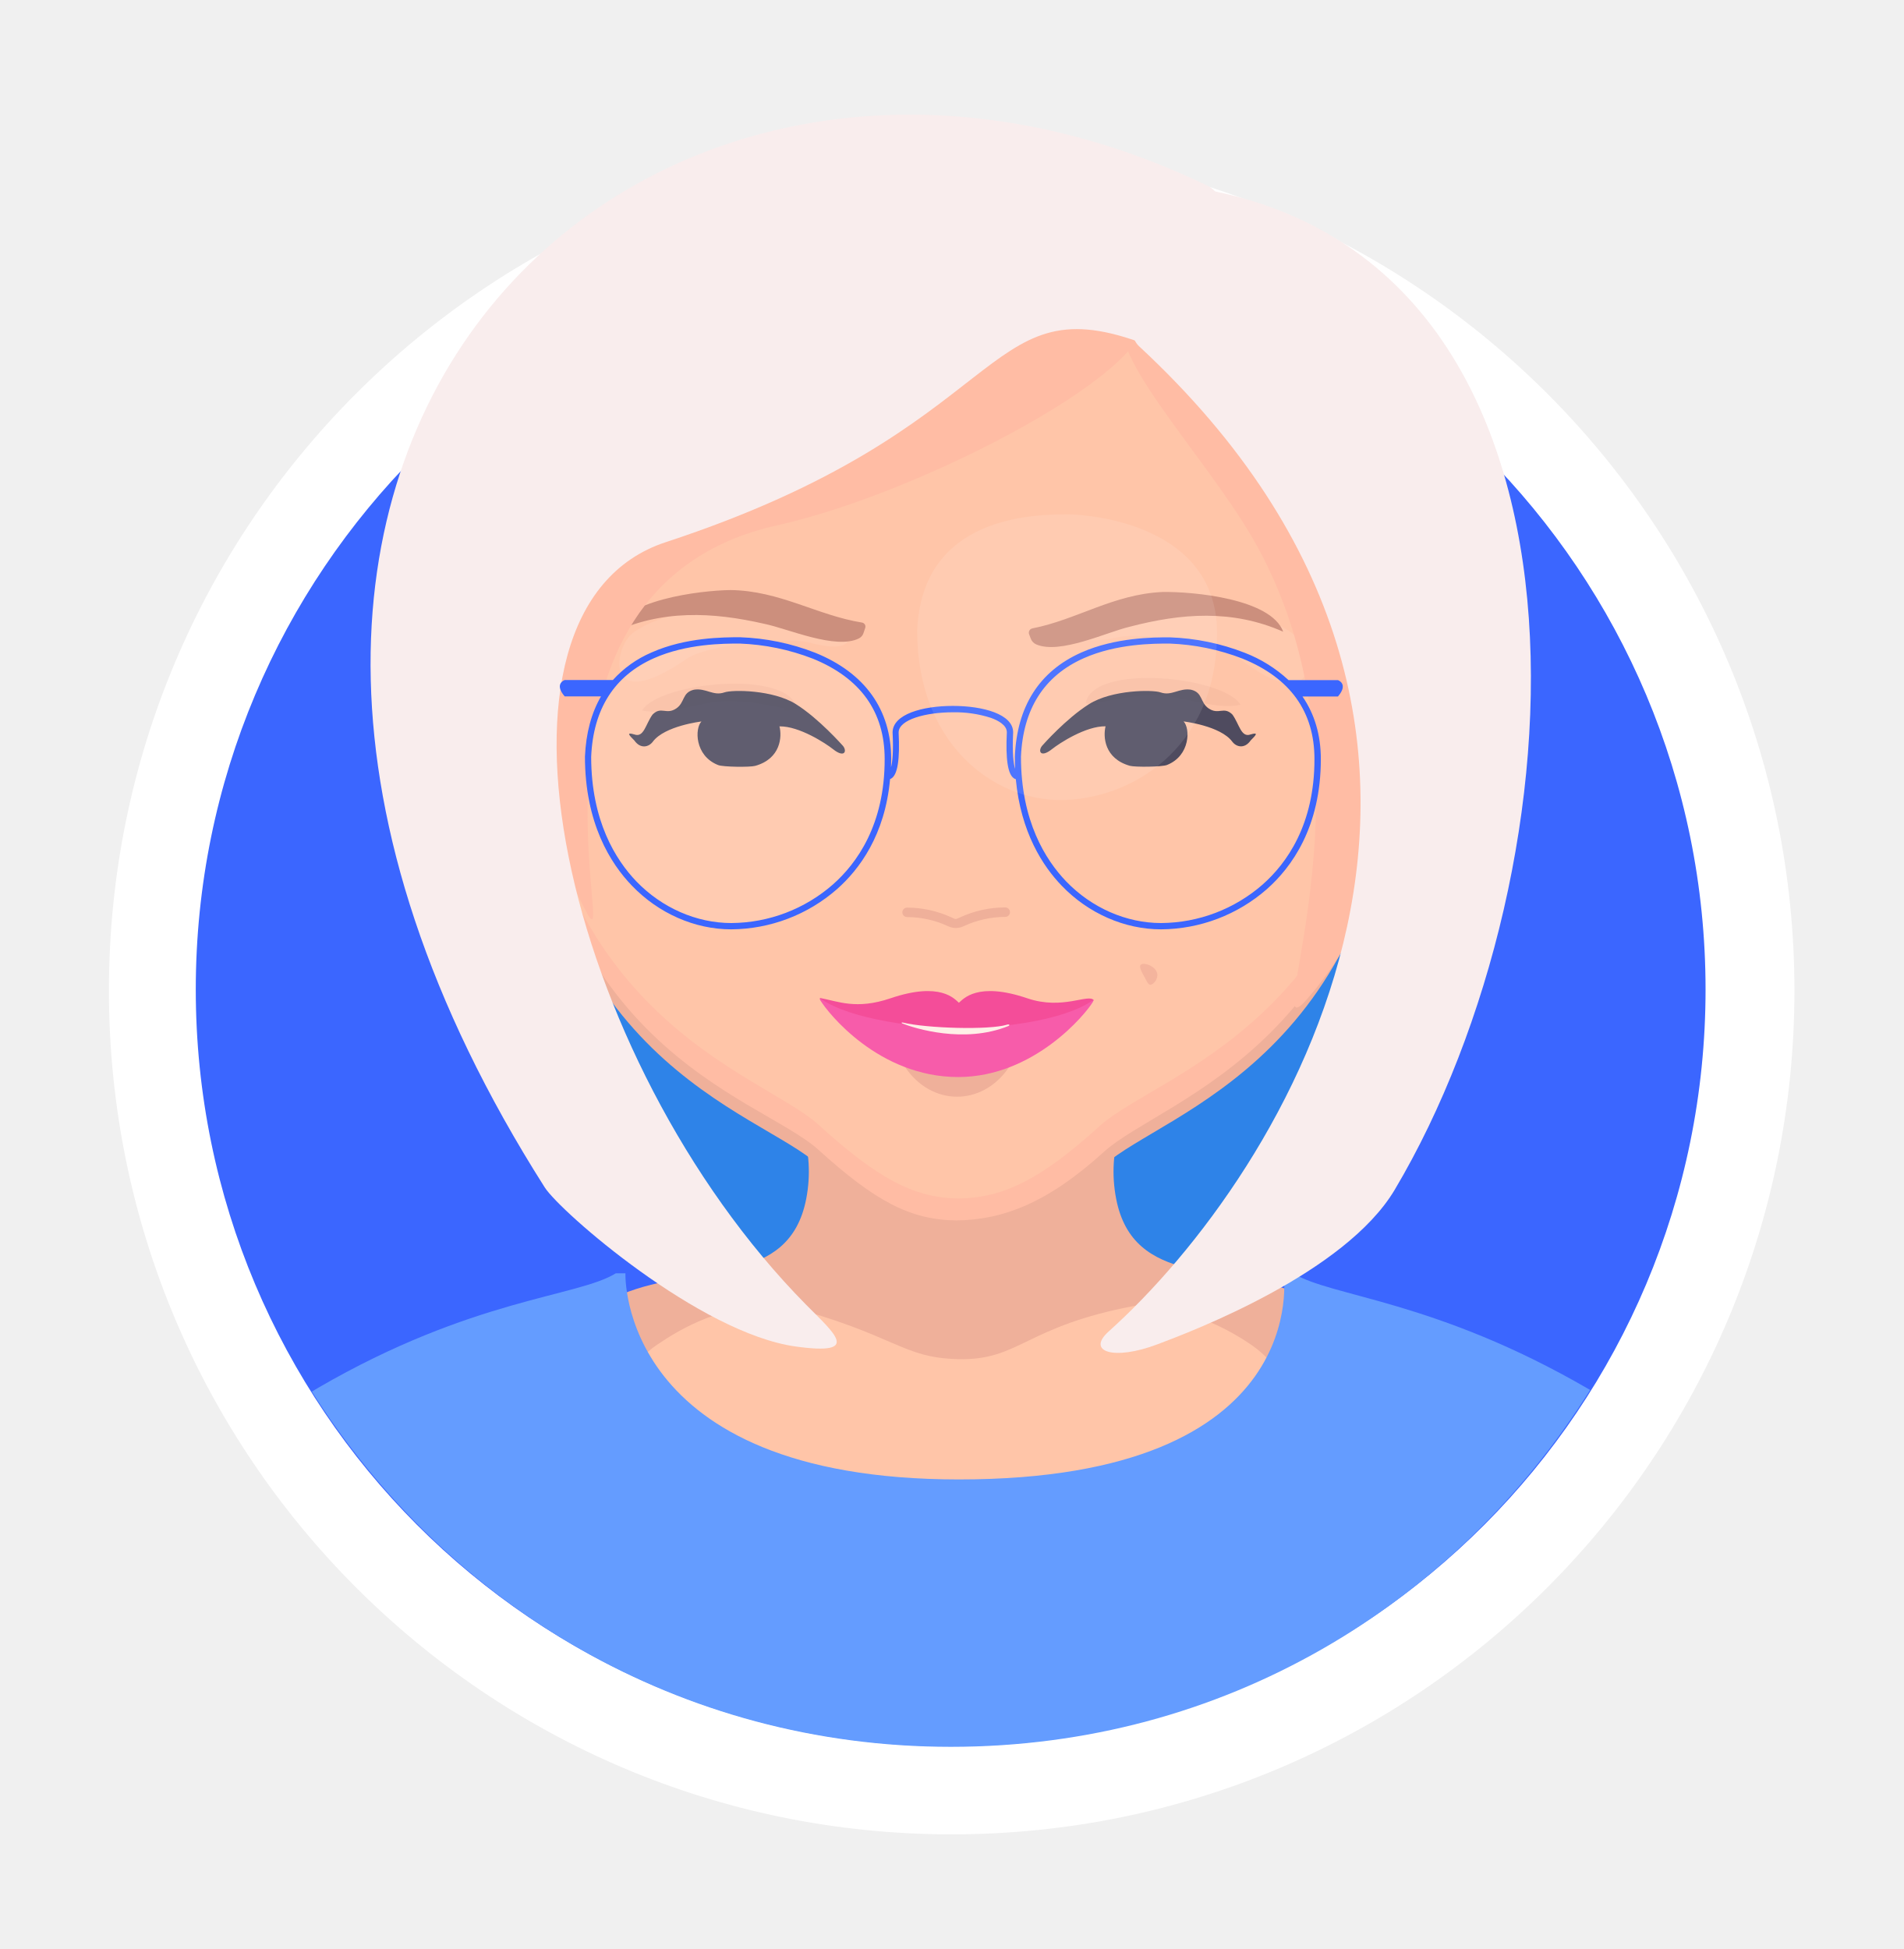
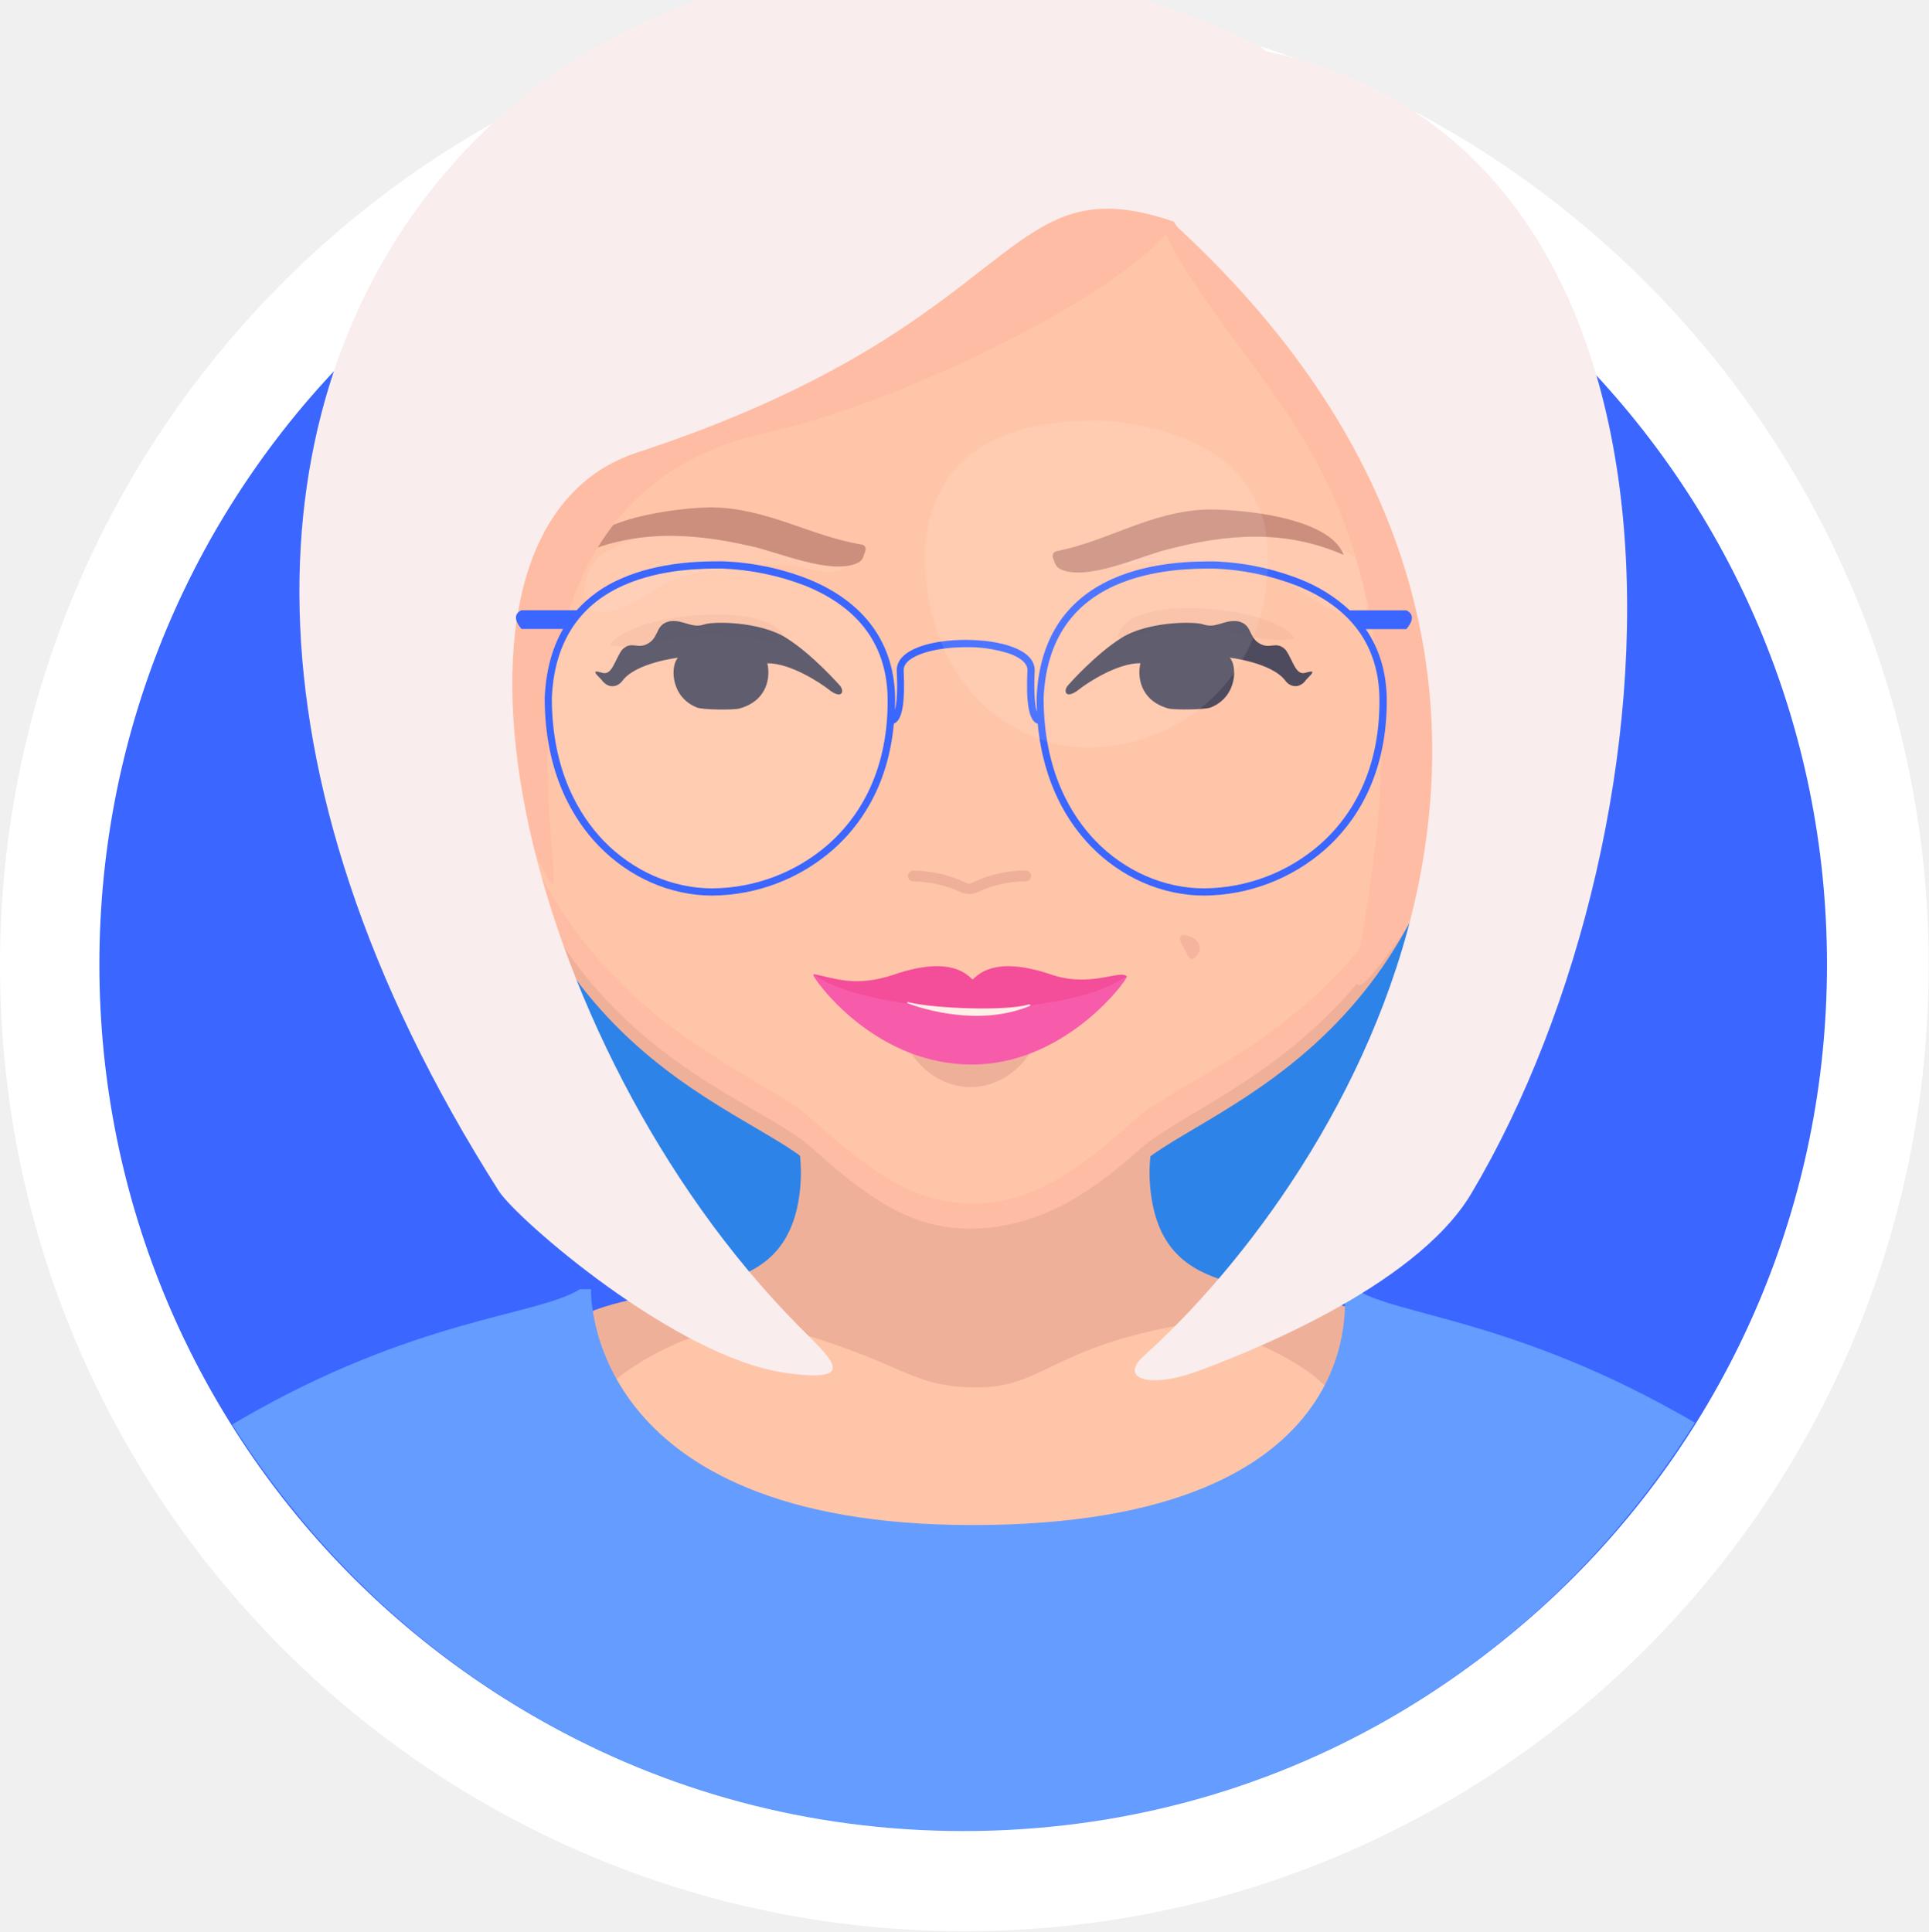
- <svg xmlns="http://www.w3.org/2000/svg" viewBox="0 0 166 170" version="1.1" xml:space="preserve" style="fill-rule:evenodd;clip-rule:evenodd;stroke-linejoin:round;stroke-miterlimit:2;">
+ <svg xmlns="http://www.w3.org/2000/svg" version="1.1" xml:space="preserve" style="fill-rule:evenodd;clip-rule:evenodd;stroke-linejoin:round;stroke-miterlimit:2;" viewBox="9.50 12.80 147.00 147.20">
  <g id="SELMA" transform="matrix(1,0,0,1,-1,-0.999995)">
    <g transform="matrix(1,0,0,1,9,11)">
      <path d="M75,150C115.593,150 148.5,117.049 148.5,76.401C148.5,35.754 115.593,2.802 75,2.802C34.407,2.802 1.5,35.754 1.5,76.401C1.5,117.049 34.407,150 75,150Z" style="fill:white;fill-rule:nonzero;" />
    </g>
    <g transform="matrix(1,0,0,1,9,11)">
      <path d="M9.074,76.311C9.074,39.855 38.553,10.31 74.913,10.31C111.274,10.31 140.749,39.853 140.749,76.311C140.749,112.769 111.274,142.322 74.906,142.322C38.538,142.322 9.074,112.767 9.074,76.311Z" style="fill:rgb(59,102,255);fill-rule:nonzero;" />
    </g>
    <g transform="matrix(1,0,0,1,9,11)">
      <path d="M92.759,70.099C92.478,70.249 92.791,70.763 93.049,71.245C93.308,71.726 93.414,71.995 93.693,71.845C93.973,71.695 94.323,71.177 94.068,70.695C93.813,70.213 93.04,69.947 92.759,70.099Z" style="fill:rgb(244,180,157);fill-rule:nonzero;" />
    </g>
    <g transform="matrix(1,0,0,1,9,11)">
      <path d="M88.825,103.167C100.423,109.794 126.433,59.76 110.136,54.12C96.913,49.541 79.236,97.687 88.825,103.167Z" style="fill:rgb(46,131,232);fill-rule:nonzero;" />
    </g>
    <g transform="matrix(1,0,0,1,9,11)">
      <path d="M62.519,103.167C50.92,109.794 24.907,59.76 41.199,54.12C54.431,49.541 72.108,97.687 62.519,103.167Z" style="fill:rgb(46,131,232);fill-rule:nonzero;" />
    </g>
    <g transform="matrix(1,0,0,1,9,11)">
      <path d="M89.345,94.563C87.684,85.997 95.594,79.874 95.594,79.874L75.828,83.56L56.063,79.874C56.063,79.874 63.973,86.003 62.314,94.568C60.816,102.256 52.764,100.208 46.277,102.871C44.159,104.993 49.601,128.025 77.106,128.025C105.195,128.025 107.204,104.697 105.382,102.871C98.89,100.203 90.834,102.248 89.345,94.563Z" style="fill:rgb(239,176,154);fill-rule:nonzero;" />
    </g>
    <g transform="matrix(1,0,0,1,9,11)">
      <path d="M74.631,126.75C74.73,126.755 74.828,126.755 74.927,126.75L74.631,126.75Z" style="fill:rgb(255,197,168);fill-rule:nonzero;" />
    </g>
    <g transform="matrix(1,0,0,1,9,11)">
      <path d="M60.47,103.874C55.208,103.565 51.306,105.937 49.308,107.292C40.255,113.48 57.36,123.759 75,123.903C92.945,124.05 111.409,113.941 100.774,107.062C98.662,105.695 95.788,104.204 91.11,103.874C81.354,105.674 80.972,108.68 75.552,108.551C70.579,108.423 70.193,106.449 60.47,103.874Z" style="fill:rgb(255,197,168);fill-rule:nonzero;" />
    </g>
    <g transform="matrix(1,0,0,1,9,11)">
      <path d="M74.93,142.365C98.695,142.365 118.908,130.02 130.681,111.239L130.584,111.181C117.12,103.353 108.077,103.124 104.787,101.062L103.946,101.062C103.946,101.062 106.729,119.043 75.63,119.043C45.856,119.043 46.547,101.062 46.547,101.062L45.704,101.062C42.418,103.124 33.223,103.227 19.761,111.044C19.574,111.153 19.387,111.265 19.199,111.382C31.008,130.023 51.283,142.365 74.93,142.365Z" style="fill:rgb(100,156,255);fill-rule:nonzero;" />
    </g>
    <g transform="matrix(1,0,0,1,9,11)">
      <path d="M74.345,3.634C56.742,4.021 36.4,19.03 37.481,51.337C38.528,82.65 58.205,86.828 63.388,91.63C71.195,98.868 78.536,100.491 88.294,91.643C93.526,86.897 113.153,82.399 114.202,51.092C115.269,18.792 92.011,4.021 74.345,3.634Z" style="fill:rgb(239,176,154);fill-rule:nonzero;" />
    </g>
    <g transform="matrix(1,0,0,1,9,11)">
      <path d="M74.345,2.609C56.742,2.997 36.394,17.846 37.475,50.154C38.522,81.467 58.149,85.546 63.382,90.293C68.347,94.793 71.392,96.398 75.405,96.451C79.453,96.398 83.324,94.964 88.284,90.464C93.518,85.714 113.143,81.062 114.192,49.755C115.269,17.457 92.015,2.997 74.345,2.609Z" style="fill:rgb(255,188,164);fill-rule:nonzero;" />
    </g>
    <g transform="matrix(1,0,0,1,9,11)">
      <path d="M75.364,1.776C57.761,1.776 36.394,15.213 37.475,47.527C38.522,78.841 58.149,83.357 63.383,88.101C68.339,92.601 71.573,94.499 75.577,94.534C79.631,94.499 82.931,92.725 87.901,88.219C93.135,83.472 113.143,78.871 114.192,47.565C115.269,15.252 93.041,1.776 75.364,1.776Z" style="fill:rgb(255,197,168);fill-rule:nonzero;" />
    </g>
    <g transform="matrix(1,0,0,1,9,11)">
      <path d="M91.543,74.113C91.262,74.262 91.573,74.775 91.833,75.257C92.093,75.739 92.198,76.007 92.477,75.853C92.756,75.7 93.104,75.19 92.852,74.708C92.599,74.226 91.822,73.96 91.543,74.113Z" style="fill:rgb(244,180,157);fill-rule:nonzero;" />
    </g>
    <g transform="matrix(1,0,0,1,9,11)">
      <g opacity="0.6">
        <path d="M86.693,51.309C87.025,51.474 87.353,51.474 87.849,51.474L87.682,51.309C89.328,50.979 90.976,50.649 92.622,50.649C95.092,50.649 97.892,51.962 100.197,51.474C98.716,49.001 87.353,47.844 86.693,51.309Z" style="fill:rgb(239,176,154);fill-opacity:0.6;fill-rule:nonzero;" />
      </g>
    </g>
    <g transform="matrix(1,0,0,1,9,11)">
      <g opacity="0.6">
        <path d="M47.998,51.969C50.303,52.462 53.103,51.144 55.573,51.144C57.219,51.144 58.865,51.474 60.513,51.802L60.348,51.969C60.842,51.969 61.172,51.969 61.502,51.802C60.842,48.341 49.479,49.498 47.998,51.969Z" style="fill:rgb(239,176,154);fill-opacity:0.6;fill-rule:nonzero;" />
      </g>
    </g>
    <g transform="matrix(1,0,0,1,9,11)">
      <path d="M61.423,51.422C59.408,50.154 55.861,50.151 55.18,50.393C54.2,50.736 53.571,49.989 52.519,50.16C51.463,50.408 51.759,51.274 50.97,51.801C50.088,52.378 49.659,51.572 48.91,52.328C48.307,53.156 48.161,54.364 47.328,54.062C46.579,53.837 46.877,54.137 47.328,54.591C47.856,55.341 48.575,55.176 48.937,54.692C49.965,53.306 53.176,52.931 53.176,52.931C52.597,53.514 52.564,55.916 54.631,56.732C55.062,56.903 57.412,56.929 57.869,56.801C60.095,56.173 60.212,54.255 59.981,53.357C61.713,53.327 64.02,54.844 64.65,55.344C65.71,56.188 65.916,55.449 65.457,54.99C65.445,54.99 63.432,52.686 61.423,51.422Z" style="fill:rgb(35,46,76);fill-opacity:0.8;fill-rule:nonzero;" />
    </g>
    <g transform="matrix(1,0,0,1,9,11)">
      <path d="M101.065,54.062C100.238,54.364 100.086,53.156 99.485,52.328C98.736,51.578 98.298,52.378 97.425,51.801C96.637,51.274 96.933,50.408 95.878,50.16C94.824,49.989 94.193,50.736 93.217,50.393C92.534,50.151 88.985,50.154 86.974,51.422C84.963,52.689 82.948,54.984 82.948,54.984C82.487,55.444 82.695,56.182 83.753,55.339C84.382,54.838 86.691,53.321 88.422,53.351C88.195,54.249 88.311,56.164 90.536,56.796C90.991,56.923 93.345,56.897 93.774,56.726C95.833,55.911 95.807,53.509 95.225,52.926C95.225,52.926 98.44,53.301 99.468,54.686C99.828,55.17 100.549,55.339 101.075,54.585C101.517,54.137 101.818,53.837 101.065,54.062Z" style="fill:rgb(35,46,76);fill-opacity:0.8;fill-rule:nonzero;" />
    </g>
    <g transform="matrix(1,0,0,1,9,11)">
      <path d="M79.635,69.15C78.287,69.155 76.955,69.451 75.731,70.019C75.285,70.206 75.405,70.206 74.982,70.019C73.767,69.459 72.446,69.168 71.109,69.165C71,69.165 70.895,69.209 70.818,69.286C70.741,69.364 70.697,69.469 70.697,69.578C70.697,69.687 70.741,69.792 70.818,69.87C70.895,69.947 71,69.99 71.109,69.99C72.338,69.995 73.552,70.264 74.667,70.78C74.883,70.888 75.121,70.944 75.362,70.944C75.603,70.944 75.841,70.888 76.057,70.78C77.182,70.258 78.406,69.983 79.647,69.975C79.703,69.979 79.759,69.971 79.813,69.952C79.866,69.934 79.914,69.904 79.956,69.865C79.997,69.827 80.03,69.78 80.052,69.728C80.075,69.676 80.086,69.62 80.086,69.564C80.086,69.507 80.075,69.451 80.052,69.4C80.03,69.348 79.997,69.301 79.956,69.263C79.914,69.224 79.866,69.194 79.813,69.175C79.759,69.156 79.703,69.149 79.647,69.152L79.635,69.15Z" style="fill:rgb(239,176,154);fill-rule:nonzero;" />
    </g>
    <g transform="matrix(1,0,0,1,9,11)">
      <g opacity="0.5">
        <path d="M104.919,45.408C101.574,42.596 90.976,41.283 86.363,44.096C86.363,44.096 84.545,46.674 89.547,45.577C91.507,45.148 98.378,46.155 100.088,47.452C107.222,52.83 106.481,46.728 104.919,45.408Z" style="fill:rgb(255,215,197);fill-opacity:0.5;fill-rule:nonzero;" />
      </g>
    </g>
    <g transform="matrix(1,0,0,1,9,11)">
      <g opacity="0.5">
        <path d="M47.158,45.231C45.54,46.483 44.548,52.543 51.899,47.464C53.663,46.245 60.57,45.525 62.508,46.035C67.461,47.338 65.749,44.687 65.749,44.687C61.259,41.694 50.617,42.561 47.158,45.231Z" style="fill:rgb(255,215,197);fill-opacity:0.5;fill-rule:nonzero;" />
      </g>
    </g>
    <g transform="matrix(1,0,0,1,9,11)">
      <path d="M63.537,77.05C65.084,77.337 66.679,78.09 69.662,77.076C74.039,75.589 75.261,77.153 75.63,77.464C76.005,77.153 77.224,75.589 81.598,77.076C84.699,78.132 86.946,76.626 87.403,77.25C85.493,78.737 82.063,79.847 75.913,79.864C69.763,79.881 65.601,79.264 63.578,77.256C63.509,77.185 63.483,77.037 63.537,77.05Z" style="fill:rgb(244,77,153);fill-rule:nonzero;" />
    </g>
    <g transform="matrix(1,0,0,1,9,11)">
      <path d="M79.687,83.012C79.771,82.986 80.05,83.012 79.973,83.123C77.651,86.524 73.202,86.524 70.893,83.005C70.82,82.894 70.87,82.682 71.179,82.838C71.923,83.213 79.056,83.222 79.687,83.012Z" style="fill:rgb(239,176,154);fill-rule:nonzero;" />
    </g>
    <g transform="matrix(1,0,0,1,9,11)">
      <path d="M63.558,77.108C66.26,78.983 72.275,79.66 75.574,79.682C78.789,79.703 84.583,79.135 87.287,77.266C87.33,77.232 87.377,77.286 87.314,77.393C86.686,78.454 82.173,83.937 75.574,83.944C68.61,83.944 64.164,78.301 63.537,77.237C63.483,77.132 63.513,77.076 63.558,77.108Z" style="fill:rgb(247,92,170);fill-rule:nonzero;" />
    </g>
    <g transform="matrix(1,0,0,1,9,11)">
      <path d="M70.76,79.195C72.811,79.697 78.307,79.858 79.807,79.382C80.041,79.307 80.108,79.425 79.936,79.497C76.077,81.064 71.753,79.684 70.726,79.285C70.599,79.243 70.599,79.153 70.76,79.195Z" style="fill:rgb(255,239,231);fill-rule:nonzero;" />
    </g>
    <g transform="matrix(1,0,0,1,9,11)">
      <path d="M55.705,41.467C53.065,41.501 46.265,42.322 45.297,45.247C49.686,43.151 54.128,43.372 58.692,44.42C60.709,44.833 64.884,46.693 66.911,45.684C67.094,45.592 67.235,45.432 67.302,45.238L67.461,44.767C67.478,44.718 67.483,44.666 67.477,44.614C67.471,44.562 67.454,44.513 67.427,44.468C67.4,44.424 67.363,44.386 67.32,44.358C67.277,44.329 67.228,44.31 67.177,44.302C63.27,43.674 60.001,41.518 55.705,41.467Z" style="fill:rgb(204,143,125);fill-rule:nonzero;" />
    </g>
    <g transform="matrix(1,0,0,1,9,11)">
      <path d="M93.395,41.636C89.109,41.823 85.905,44.058 82.038,44.81C81.983,44.821 81.931,44.844 81.886,44.877C81.841,44.909 81.804,44.952 81.777,45C81.75,45.049 81.734,45.103 81.73,45.158C81.725,45.214 81.733,45.27 81.753,45.322L81.895,45.697C81.936,45.81 81.998,45.913 82.08,46C82.161,46.087 82.26,46.157 82.369,46.205C84.44,47.102 88.509,45.144 90.496,44.675C95.026,43.49 99.46,43.136 103.912,45.099C102.854,42.21 96.034,41.593 93.395,41.636Z" style="fill:rgb(204,143,125);fill-rule:nonzero;" />
    </g>
    <g transform="matrix(1,0,0,1,9,11)">
      <path d="M43.115,69.504C46.225,75.403 35.207,41.247 59.824,35.81C72.588,32.982 93.894,21.709 91.615,17.247C85.041,4.399 23.076,31.486 43.115,69.504Z" style="fill:rgb(255,188,164);fill-rule:nonzero;" />
    </g>
    <g transform="matrix(1,0,0,1,9,11)">
      <path d="M105.895,77.259C101.47,82.247 113.612,56.336 100.42,35.579C95.459,27.773 86.858,18.938 90.886,16.641C107.534,7.122 125.181,55.526 105.895,77.259Z" style="fill:rgb(255,188,164);fill-rule:nonzero;" />
    </g>
    <g transform="matrix(1,0,0,1,9,11)">
      <path d="M97.281,6.185C48.672,-17.218 -1.656,28.807 39.513,93.576C40.86,95.691 53.028,106.302 61.423,107.452C67.183,108.243 64.771,106.306 62.299,103.799C41.184,82.409 32.266,43.132 50.056,37.293C80.205,27.397 77.507,14.877 91.342,19.822C94.489,20.947 101.72,8.315 97.281,6.185Z" style="fill:rgb(249,237,237);fill-rule:nonzero;" />
    </g>
    <g transform="matrix(1,0,0,1,9,11)">
      <path d="M97.283,6.56C93.964,5.932 88.755,17.81 91.343,20.202C128.046,54.259 103.9,92.491 88.693,106.135C86.73,107.894 89.099,108.708 92.938,107.26C95.934,106.135 109.301,101.073 113.642,93.771C130.205,65.888 133.353,13.394 97.283,6.56Z" style="fill:rgb(249,237,237);fill-rule:nonzero;" />
    </g>
    <g transform="matrix(1,0,0,1,9,11)">
      <path d="M56.742,45.862C53.67,45.862 43.929,45.967 43.506,56.001C43.506,65.822 50.071,70.785 56,70.785C61.929,70.785 69.663,66.454 69.663,56.211C69.663,45.967 56.742,45.862 56.742,45.862Z" style="fill:white;fill-opacity:0.1;fill-rule:nonzero;" />
    </g>
    <g transform="matrix(1,0,0,1,9,11)">
      <path d="M108.688,49.324L104.381,49.324C103.273,48.296 101.979,47.488 100.57,46.942C98.478,46.123 96.262,45.666 94.016,45.591C92.599,45.591 89.28,45.591 86.295,46.92C82.642,48.549 80.694,51.608 80.509,56.001C80.509,56.365 80.518,56.721 80.535,57.068C80.4,56.648 80.269,55.755 80.361,53.88C80.361,52.286 77.721,51.572 75.103,51.572C72.485,51.572 69.846,52.286 69.846,53.895C69.931,55.583 69.83,56.464 69.71,56.929C69.719,56.691 69.725,56.451 69.725,56.203C69.725,51.891 67.433,48.69 63.096,46.935C61.003,46.116 58.787,45.659 56.542,45.583C55.124,45.583 51.804,45.583 48.821,46.912C47.537,47.461 46.388,48.281 45.45,49.316L41.248,49.316C41.248,49.316 40.295,49.633 41.248,50.741L44.416,50.741C43.574,52.196 43.106,53.948 43.016,55.991C43.016,61.791 45.244,65.318 47.115,67.255C49.441,69.675 52.6,71.061 55.774,71.061C59.173,71.039 62.452,69.792 65.007,67.547C66.933,65.847 69.187,62.847 69.627,57.955C69.667,57.94 69.705,57.921 69.742,57.9C70.283,57.561 70.491,56.246 70.373,53.891C70.373,52.748 72.807,52.129 75.084,52.129C76.22,52.104 77.351,52.27 78.432,52.618C79.062,52.847 79.811,53.252 79.811,53.874C79.694,56.243 79.9,57.557 80.44,57.896C80.488,57.926 80.539,57.948 80.593,57.964C81.028,62.61 82.955,65.556 84.604,67.264C86.925,69.675 90.084,71.061 93.265,71.061C96.664,71.039 99.942,69.792 102.497,67.547C104.641,65.653 107.196,62.149 107.196,56.215C107.196,54.12 106.653,52.286 105.596,50.753L108.688,50.753C109.641,49.641 108.688,49.324 108.688,49.324ZM64.654,67.137C62.198,69.293 59.048,70.492 55.781,70.512C52.748,70.512 49.731,69.19 47.506,66.885C45.707,65.01 43.561,61.617 43.559,56.01C43.735,51.846 45.574,48.954 49.023,47.417C51.901,46.134 55.139,46.134 56.513,46.134C58.694,46.215 60.845,46.659 62.88,47.447C67.043,49.134 69.155,52.082 69.155,56.203C69.169,61.943 66.714,65.316 64.654,67.135L64.654,67.137ZM102.138,67.137C99.681,69.293 96.532,70.491 93.265,70.512C90.23,70.512 87.213,69.19 84.99,66.885C83.189,65.01 81.043,61.617 81.043,56.01C81.219,51.846 83.056,48.954 86.507,47.417C89.383,46.134 92.621,46.134 93.997,46.134C96.178,46.215 98.33,46.658 100.364,47.447C104.529,49.134 106.639,52.082 106.639,56.203C106.651,61.943 104.196,65.316 102.138,67.135L102.138,67.137Z" style="fill:rgb(59,102,255);fill-rule:nonzero;" />
    </g>
    <path d="M94.224,45.862C91.155,45.862 81.413,45.967 80.988,56.001C80.988,65.822 87.554,70.785 93.484,70.785C99.415,70.785 107.143,66.454 107.143,56.211C107.143,45.967 94.224,45.862 94.224,45.862Z" style="fill:white;fill-opacity:0.1;fill-rule:nonzero;" />
  </g>
</svg>
